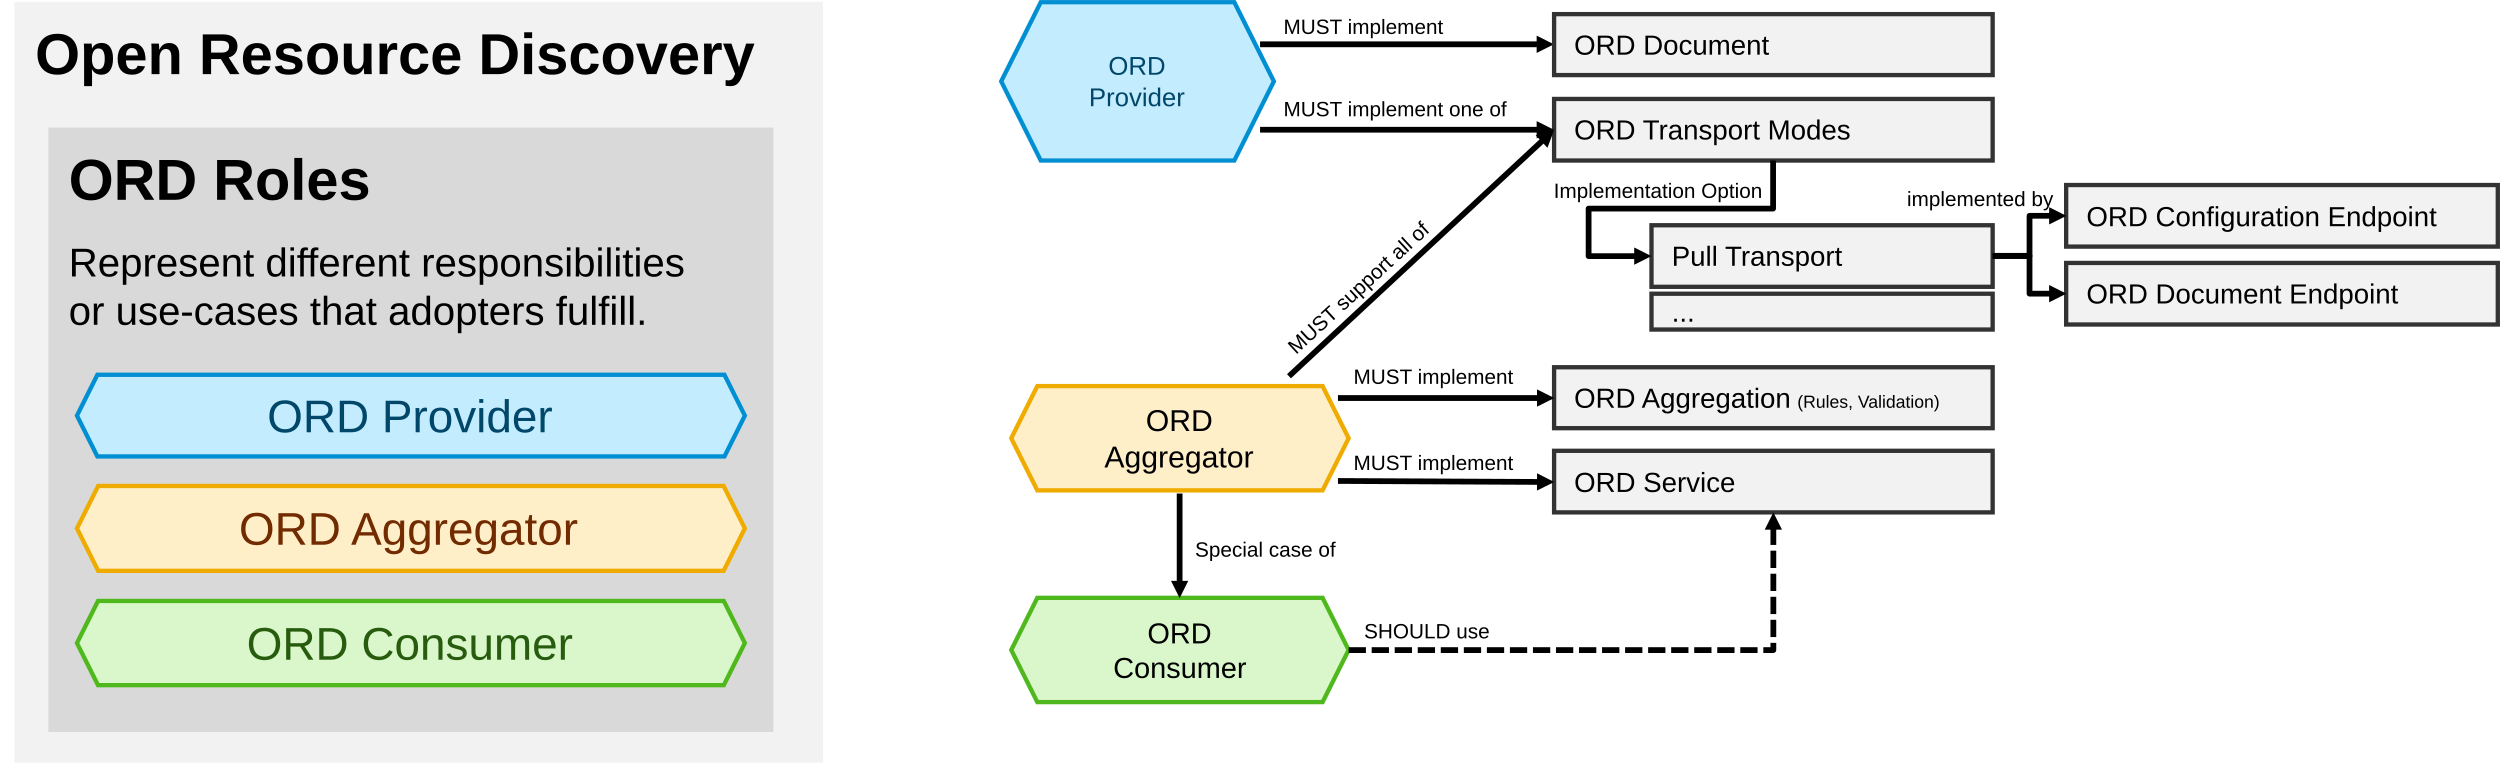
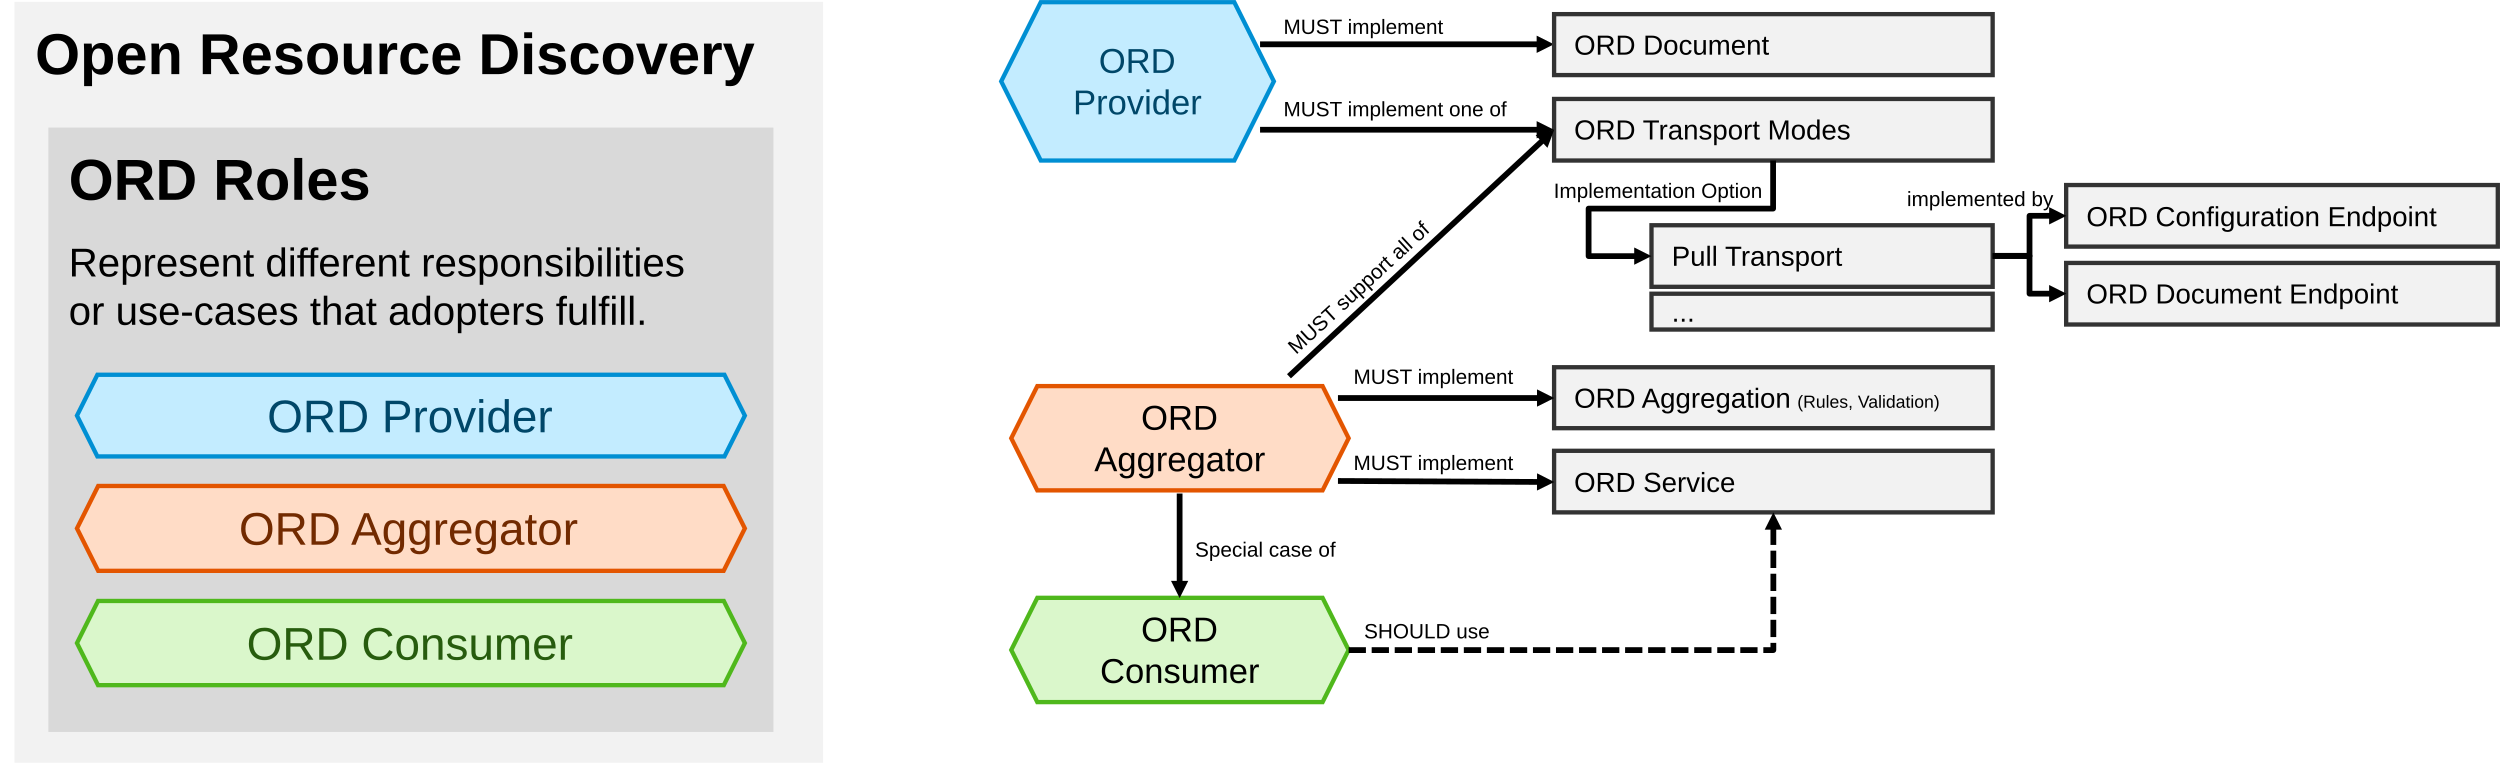
<svg xmlns="http://www.w3.org/2000/svg" width="3979" height="1214" xml:space="preserve" overflow="hidden">
  <defs>
    <clipPath id="clip0">
      <rect x="174" y="474" width="3979" height="1214" />
    </clipPath>
  </defs>
  <g clip-path="url(#clip0)" transform="translate(-174 -474)">
    <rect x="197" y="477" width="1287" height="1211" fill="#F2F2F2" />
    <text font-family="Arial,Arial_MSFontService,sans-serif" font-weight="700" font-size="92" transform="matrix(1 0 0 1 229.887 592)">Open Resource Discovery</text>
    <rect x="251" y="677" width="1154" height="962" fill="#D9D9D9" />
    <text font-family="Arial,Arial_MSFontService,sans-serif" font-weight="700" font-size="92" transform="matrix(1 0 0 1 283.358 792)">ORD Roles</text>
    <text font-family="Arial,Arial_MSFontService,sans-serif" font-weight="400" font-size="64" transform="matrix(1 0 0 1 283.358 914)">Represent different responsibilities </text>
    <text font-family="Arial,Arial_MSFontService,sans-serif" font-weight="400" font-size="64" transform="matrix(1 0 0 1 283.358 991)">or use</text>
    <text font-family="Arial,Arial_MSFontService,sans-serif" font-weight="400" font-size="64" transform="matrix(1 0 0 1 460.962 991)">-</text>
    <text font-family="Arial,Arial_MSFontService,sans-serif" font-weight="400" font-size="64" transform="matrix(1 0 0 1 482.16 991)">cases that adopters fulfill.</text>
    <path d="M296.5 1497.5 330 1430.5 1326 1430.5 1359.5 1497.5 1326 1564.5 330 1564.5Z" stroke="#4FB81C" stroke-width="6.875" stroke-miterlimit="8" fill="#DAF7CB" fill-rule="evenodd" />
    <text fill="#275C0E" font-family="Arial,Arial_MSFontService,sans-serif" font-weight="400" font-size="73" transform="matrix(1 0 0 1 566.636 1524)">ORD Consumer</text>
-     <path d="M296.5 1315 330.25 1247.5 1325.75 1247.5 1359.5 1315 1325.75 1382.5 330.25 1382.5Z" stroke="#F0AB00" stroke-width="6.875" stroke-miterlimit="8" fill="#FFEFC9" fill-rule="evenodd" />
+     <path d="M296.5 1315 330.25 1247.5 1325.75 1247.5 1359.5 1315 1325.75 1382.5 330.25 1382.5Z" stroke="#E35500" stroke-width="6.875" stroke-miterlimit="8" fill="#FFDCC6" fill-rule="evenodd" />
    <text fill="#722A00" font-family="Arial,Arial_MSFontService,sans-serif" font-weight="400" font-size="73" transform="matrix(1 0 0 1 554.318 1341)">ORD Aggregator</text>
    <path d="M2179.5 539.917 2624.31 539.917 2624.31 549.084 2179.5 549.083ZM2619.73 530.75 2647.23 544.5 2619.73 558.25Z" />
    <path d="M1767.5 603.5 1830.5 477.5 2138.5 477.5 2201.5 603.5 2138.5 729.5 1830.5 729.5Z" stroke="#008FD3" stroke-width="6.875" stroke-miterlimit="8" fill="#C3ECFF" fill-rule="evenodd" />
-     <text fill="#004769" font-family="Arial,Arial_MSFontService,sans-serif" font-weight="400" font-size="41" transform="matrix(1 0 0 1 1938.04 593)">ORD </text>
-     <text fill="#004769" font-family="Arial,Arial_MSFontService,sans-serif" font-weight="400" font-size="41" transform="matrix(1 0 0 1 1907.1 643)">Provider</text>
+     <text fill="#004769" font-family="Arial,Arial_MSFontService,sans-serif" font-weight="400" font-size="55" transform="matrix(1 0 0 1 1922.86 590)">ORD </text>
+     <text fill="#004769" font-family="Arial,Arial_MSFontService,sans-serif" font-weight="400" font-size="55" transform="matrix(1 0 0 1 1881.89 656)">Provider</text>
    <path d="M1783.5 1508.5 1825 1425.5 2279 1425.5 2320.5 1508.5 2279 1591.5 1825 1591.5Z" stroke="#4FB81C" stroke-width="6.875" stroke-miterlimit="8" fill="#DAF7CB" fill-rule="evenodd" />
-     <text font-family="Arial,Arial_MSFontService,sans-serif" font-weight="400" font-size="46" transform="matrix(1 0 0 1 2000.2 1498)">ORD</text>
-     <text font-family="Arial,Arial_MSFontService,sans-serif" font-weight="400" font-size="46" transform="matrix(1 0 0 1 1945.77 1553)">Consumer</text>
-     <path d="M1783.5 1171.5 1825 1088.5 2279 1088.5 2320.5 1171.5 2279 1254.5 1825 1254.5Z" stroke="#F0AB00" stroke-width="6.875" stroke-miterlimit="8" fill="#FFEFC9" fill-rule="evenodd" />
-     <text font-family="Arial,Arial_MSFontService,sans-serif" font-weight="400" font-size="48" transform="matrix(1 0 0 1 1997.62 1160)">ORD </text>
-     <text font-family="Arial,Arial_MSFontService,sans-serif" font-weight="400" font-size="48" transform="matrix(1 0 0 1 1931.74 1218)">Aggregator</text>
+     <text font-family="Arial,Arial_MSFontService,sans-serif" font-weight="400" font-size="55" transform="matrix(1 0 0 1 1990.17 1495)">ORD</text>
+     <text font-family="Arial,Arial_MSFontService,sans-serif" font-weight="400" font-size="55" transform="matrix(1 0 0 1 1924.86 1561)">Consumer</text>
+     <path d="M1783.5 1171.5 1825 1088.5 2279 1088.5 2320.5 1171.5 2279 1254.5 1825 1254.5Z" stroke="#E35500" stroke-width="6.875" stroke-miterlimit="8" fill="#FFDCC6" fill-rule="evenodd" />
+     <text font-family="Arial,Arial_MSFontService,sans-serif" font-weight="400" font-size="55" transform="matrix(1 0 0 1 1990.17 1158)">ORD </text>
+     <text font-family="Arial,Arial_MSFontService,sans-serif" font-weight="400" font-size="55" transform="matrix(1 0 0 1 1915.7 1224)">Aggregator</text>
    <rect x="2647.5" y="496.5" width="698" height="97" stroke="#333333" stroke-width="6.875" stroke-miterlimit="8" fill="#F2F2F2" />
    <text font-family="Arial,Arial_MSFontService,sans-serif" font-weight="400" font-size="44" transform="matrix(1 0 0 1 2679.31 561)">ORD Document</text>
    <rect x="2647.5" y="631.5" width="698" height="98" stroke="#333333" stroke-width="6.875" stroke-miterlimit="8" fill="#F2F2F2" />
    <text font-family="Arial,Arial_MSFontService,sans-serif" font-weight="400" font-size="44" transform="matrix(1 0 0 1 2679.31 696)">ORD Transport Modes</text>
    <rect x="3462.5" y="768.5" width="687" height="98" stroke="#333333" stroke-width="6.875" stroke-miterlimit="8" fill="#F2F2F2" />
    <text font-family="Arial,Arial_MSFontService,sans-serif" font-weight="400" font-size="44" transform="matrix(1 0 0 1 3494.71 834)">ORD Configuration Endpoint</text>
    <rect x="2802.5" y="832.5" width="543" height="98" stroke="#333333" stroke-width="6.875" stroke-miterlimit="8" fill="#F2F2F2" />
    <text font-family="Arial,Arial_MSFontService,sans-serif" font-weight="400" font-size="44" transform="matrix(1 0 0 1 2834.72 897)">Pull Transport</text>
    <rect x="3462.5" y="892.5" width="687" height="98" stroke="#333333" stroke-width="6.875" stroke-miterlimit="8" fill="#F2F2F2" />
    <text font-family="Arial,Arial_MSFontService,sans-serif" font-weight="400" font-size="44" transform="matrix(1 0 0 1 3494.71 957)">ORD Document Endpoint</text>
    <rect x="2647.5" y="1058.5" width="698" height="97" stroke="#333333" stroke-width="6.875" stroke-miterlimit="8" fill="#F2F2F2" />
    <text font-family="Arial,Arial_MSFontService,sans-serif" font-weight="400" font-size="44" transform="matrix(1 0 0 1 2679.31 1123)">ORD Aggregation</text>
    <text font-family="Arial,Arial_MSFontService,sans-serif" font-weight="400" font-size="28" transform="matrix(1 0 0 1 3034.51 1123)">(Rules, Validation)</text>
    <rect x="2647.5" y="1191.5" width="698" height="98" stroke="#333333" stroke-width="6.875" stroke-miterlimit="8" fill="#F2F2F2" />
    <text font-family="Arial,Arial_MSFontService,sans-serif" font-weight="400" font-size="44" transform="matrix(1 0 0 1 2679.31 1257)">ORD Service</text>
    <path d="M2179.5 675.917 2624.31 675.917 2624.31 685.084 2179.5 685.083ZM2619.73 666.75 2647.23 680.5 2619.73 694.25Z" />
    <text font-family="Arial,Arial_MSFontService,sans-serif" font-weight="400" font-size="33" transform="matrix(1 0 0 1 2216.81 528)">MUST implement</text>
    <text font-family="Arial,Arial_MSFontService,sans-serif" font-weight="400" font-size="33" transform="matrix(1 0 0 1 2216.81 659)">MUST implement one of</text>
    <path d="M3000.66 729.5 3000.66 805.998C3000.66 808.53 2998.61 810.582 2996.08 810.582L2702.43 810.582 2707.01 805.998 2707.01 881.642 2702.43 877.058 2779.58 877.058 2779.58 886.225 2702.43 886.225C2699.9 886.225 2697.84 884.173 2697.84 881.642L2697.84 805.998C2697.84 803.467 2699.9 801.415 2702.43 801.415L2996.08 801.415 2991.5 805.998 2991.5 729.5ZM2775 867.892 2802.5 881.642 2775 895.392Z" />
    <path d="M0-4.583 58.697-4.583C61.229-4.583 63.281-2.531 63.281 0L63.281 63.692 58.697 59.109 94.478 59.109 94.478 68.275 58.697 68.275C56.166 68.275 54.114 66.223 54.114 63.692L54.114 0 58.697 4.583 0 4.583ZM89.895 49.942 117.395 63.692 89.895 77.442Z" transform="matrix(1 0 0 -1 3345.5 881.192)" />
    <path d="M3345.5 876.917 3404.2 876.917C3406.73 876.917 3408.78 878.969 3408.78 881.5L3408.78 941.383 3404.2 936.8 3439.98 936.8 3439.98 945.967 3404.2 945.967C3401.67 945.967 3399.61 943.915 3399.61 941.383L3399.61 881.5 3404.2 886.083 3345.5 886.083ZM3435.39 927.633 3462.89 941.383 3435.39 955.133Z" />
    <text font-family="Arial,Arial_MSFontService,sans-serif" font-weight="400" font-size="33" transform="matrix(1 0 0 1 2646.83 789)">Implementation Option</text>
    <text font-family="Arial,Arial_MSFontService,sans-serif" font-weight="400" font-size="33" transform="matrix(1 0 0 1 3209.11 802)">implemented by</text>
    <path d="M2303.5 1102.92 2624.88 1102.92 2624.88 1112.08 2303.5 1112.08ZM2620.3 1093.75 2647.8 1107.5 2620.3 1121.25Z" />
    <text font-family="Arial,Arial_MSFontService,sans-serif" font-weight="400" font-size="33" transform="matrix(1 0 0 1 2328.24 1085)">MUST implement</text>
    <path d="M2303.52 1234.92 2624.91 1236.48 2624.86 1245.64 2303.48 1244.08ZM2620.37 1227.29 2647.8 1241.17 2620.23 1254.79Z" />
    <text font-family="Arial,Arial_MSFontService,sans-serif" font-weight="400" font-size="33" transform="matrix(1 0 0 1 2328.24 1222)">MUST implement</text>
    <path d="M0-4.583 27.5-4.583 27.5 4.583 0 4.583ZM36.667-4.583 64.167-4.583 64.167 4.583 36.667 4.583ZM73.333-4.583 100.833-4.583 100.833 4.583 73.333 4.583ZM110-4.583 137.5-4.583 137.5 4.583 110 4.583ZM146.667-4.583 174.167-4.583 174.167 4.583 146.667 4.583ZM183.333-4.583 210.833-4.583 210.833 4.583 183.333 4.583ZM220-4.583 247.5-4.583 247.5 4.583 220 4.583ZM256.667-4.583 284.167-4.583 284.167 4.583 256.667 4.583ZM293.333-4.583 320.833-4.583 320.833 4.583 293.333 4.583ZM330-4.583 357.5-4.583 357.5 4.583 330 4.583ZM366.667-4.583 394.167-4.583 394.167 4.583 366.667 4.583ZM403.333-4.583 430.833-4.583 430.833 4.583 403.333 4.583ZM440-4.583 467.5-4.583 467.5 4.583 440 4.583ZM476.667-4.583 504.167-4.583 504.167 4.583 476.667 4.583ZM513.333-4.583 540.833-4.583 540.833 4.583 513.333 4.583ZM550-4.583 577.5-4.583 577.5 4.583 550 4.583ZM586.667-4.583 614.167-4.583 614.167 4.583 586.667 4.583ZM623.333-4.583 650.833-4.583 650.833 4.583 623.333 4.583ZM660-4.583 675.97-4.583C678.501-4.583 680.553-2.531 680.553 0L680.553 11.53 671.387 11.53 671.387 0 675.97 4.583 660 4.583ZM680.553 20.697 680.553 48.197 671.387 48.197 671.387 20.697ZM680.553 57.364 680.553 84.864 671.387 84.864 671.387 57.364ZM680.553 94.03 680.553 121.53 671.387 121.53 671.387 94.03ZM680.553 130.697 680.553 158.197 671.387 158.197 671.387 130.697ZM680.553 167.363 680.553 194.863 671.387 194.863 671.387 167.363ZM689.72 191.683 675.97 219.183 662.22 191.683Z" transform="matrix(1 0 0 -1 2320.5 1508.68)" />
    <text font-family="Arial,Arial_MSFontService,sans-serif" font-weight="400" font-size="33" transform="matrix(1 0 0 1 2345.06 1490)">SHOULD use</text>
    <rect x="2802.5" y="941.5" width="543" height="57" stroke="#333333" stroke-width="6.875" stroke-miterlimit="8" fill="#F2F2F2" />
    <text font-family="Arial,Arial_MSFontService,sans-serif" font-weight="400" font-size="44" transform="matrix(1 0 0 1 2834.69 986)">...</text>
    <path d="M3.12-3.357 408.521 373.376 402.281 380.091-3.12 3.357ZM411.403 363.541 422.188 392.334 392.683 383.686Z" transform="matrix(1 0 0 -1 2225.5 1072.83)" />
-     <text font-family="Arial,Arial_MSFontService,sans-serif" font-weight="400" font-size="33" transform="matrix(0.735954 -0.677032 0.677032 0.735954 2236.72 1039)">MUST support all of</text>
+     <text font-family="Arial,Arial_MSFontService,sans-serif" font-weight="400" font-size="33" transform="matrix(0.735954 -0.677032 0.677032 0.735954 2236.72 1039)">MUST support </text>
+     <text font-family="Arial,Arial_MSFontService,sans-serif" font-weight="400" font-size="33" transform="matrix(0.735954 -0.677032 0.677032 0.735954 2399.89 889)">all of</text>
    <path d="M296.5 1135.5 329 1070.5 1327 1070.5 1359.5 1135.5 1327 1200.5 329 1200.5Z" stroke="#008FD3" stroke-width="6.875" stroke-miterlimit="8" fill="#C3ECFF" fill-rule="evenodd" />
    <text fill="#004769" font-family="Arial,Arial_MSFontService,sans-serif" font-weight="400" font-size="73" transform="matrix(1 0 0 1 599.292 1162)">ORD Provider</text>
    <path d="M2056.08 1259.5 2056.08 1403.05 2046.92 1403.05 2046.92 1259.5ZM2065.25 1398.47 2051.5 1425.97 2037.75 1398.47Z" />
    <text font-family="Arial,Arial_MSFontService,sans-serif" font-weight="400" font-size="33" transform="matrix(1 0 0 1 2076.02 1360)">Special case of</text>
  </g>
</svg>
